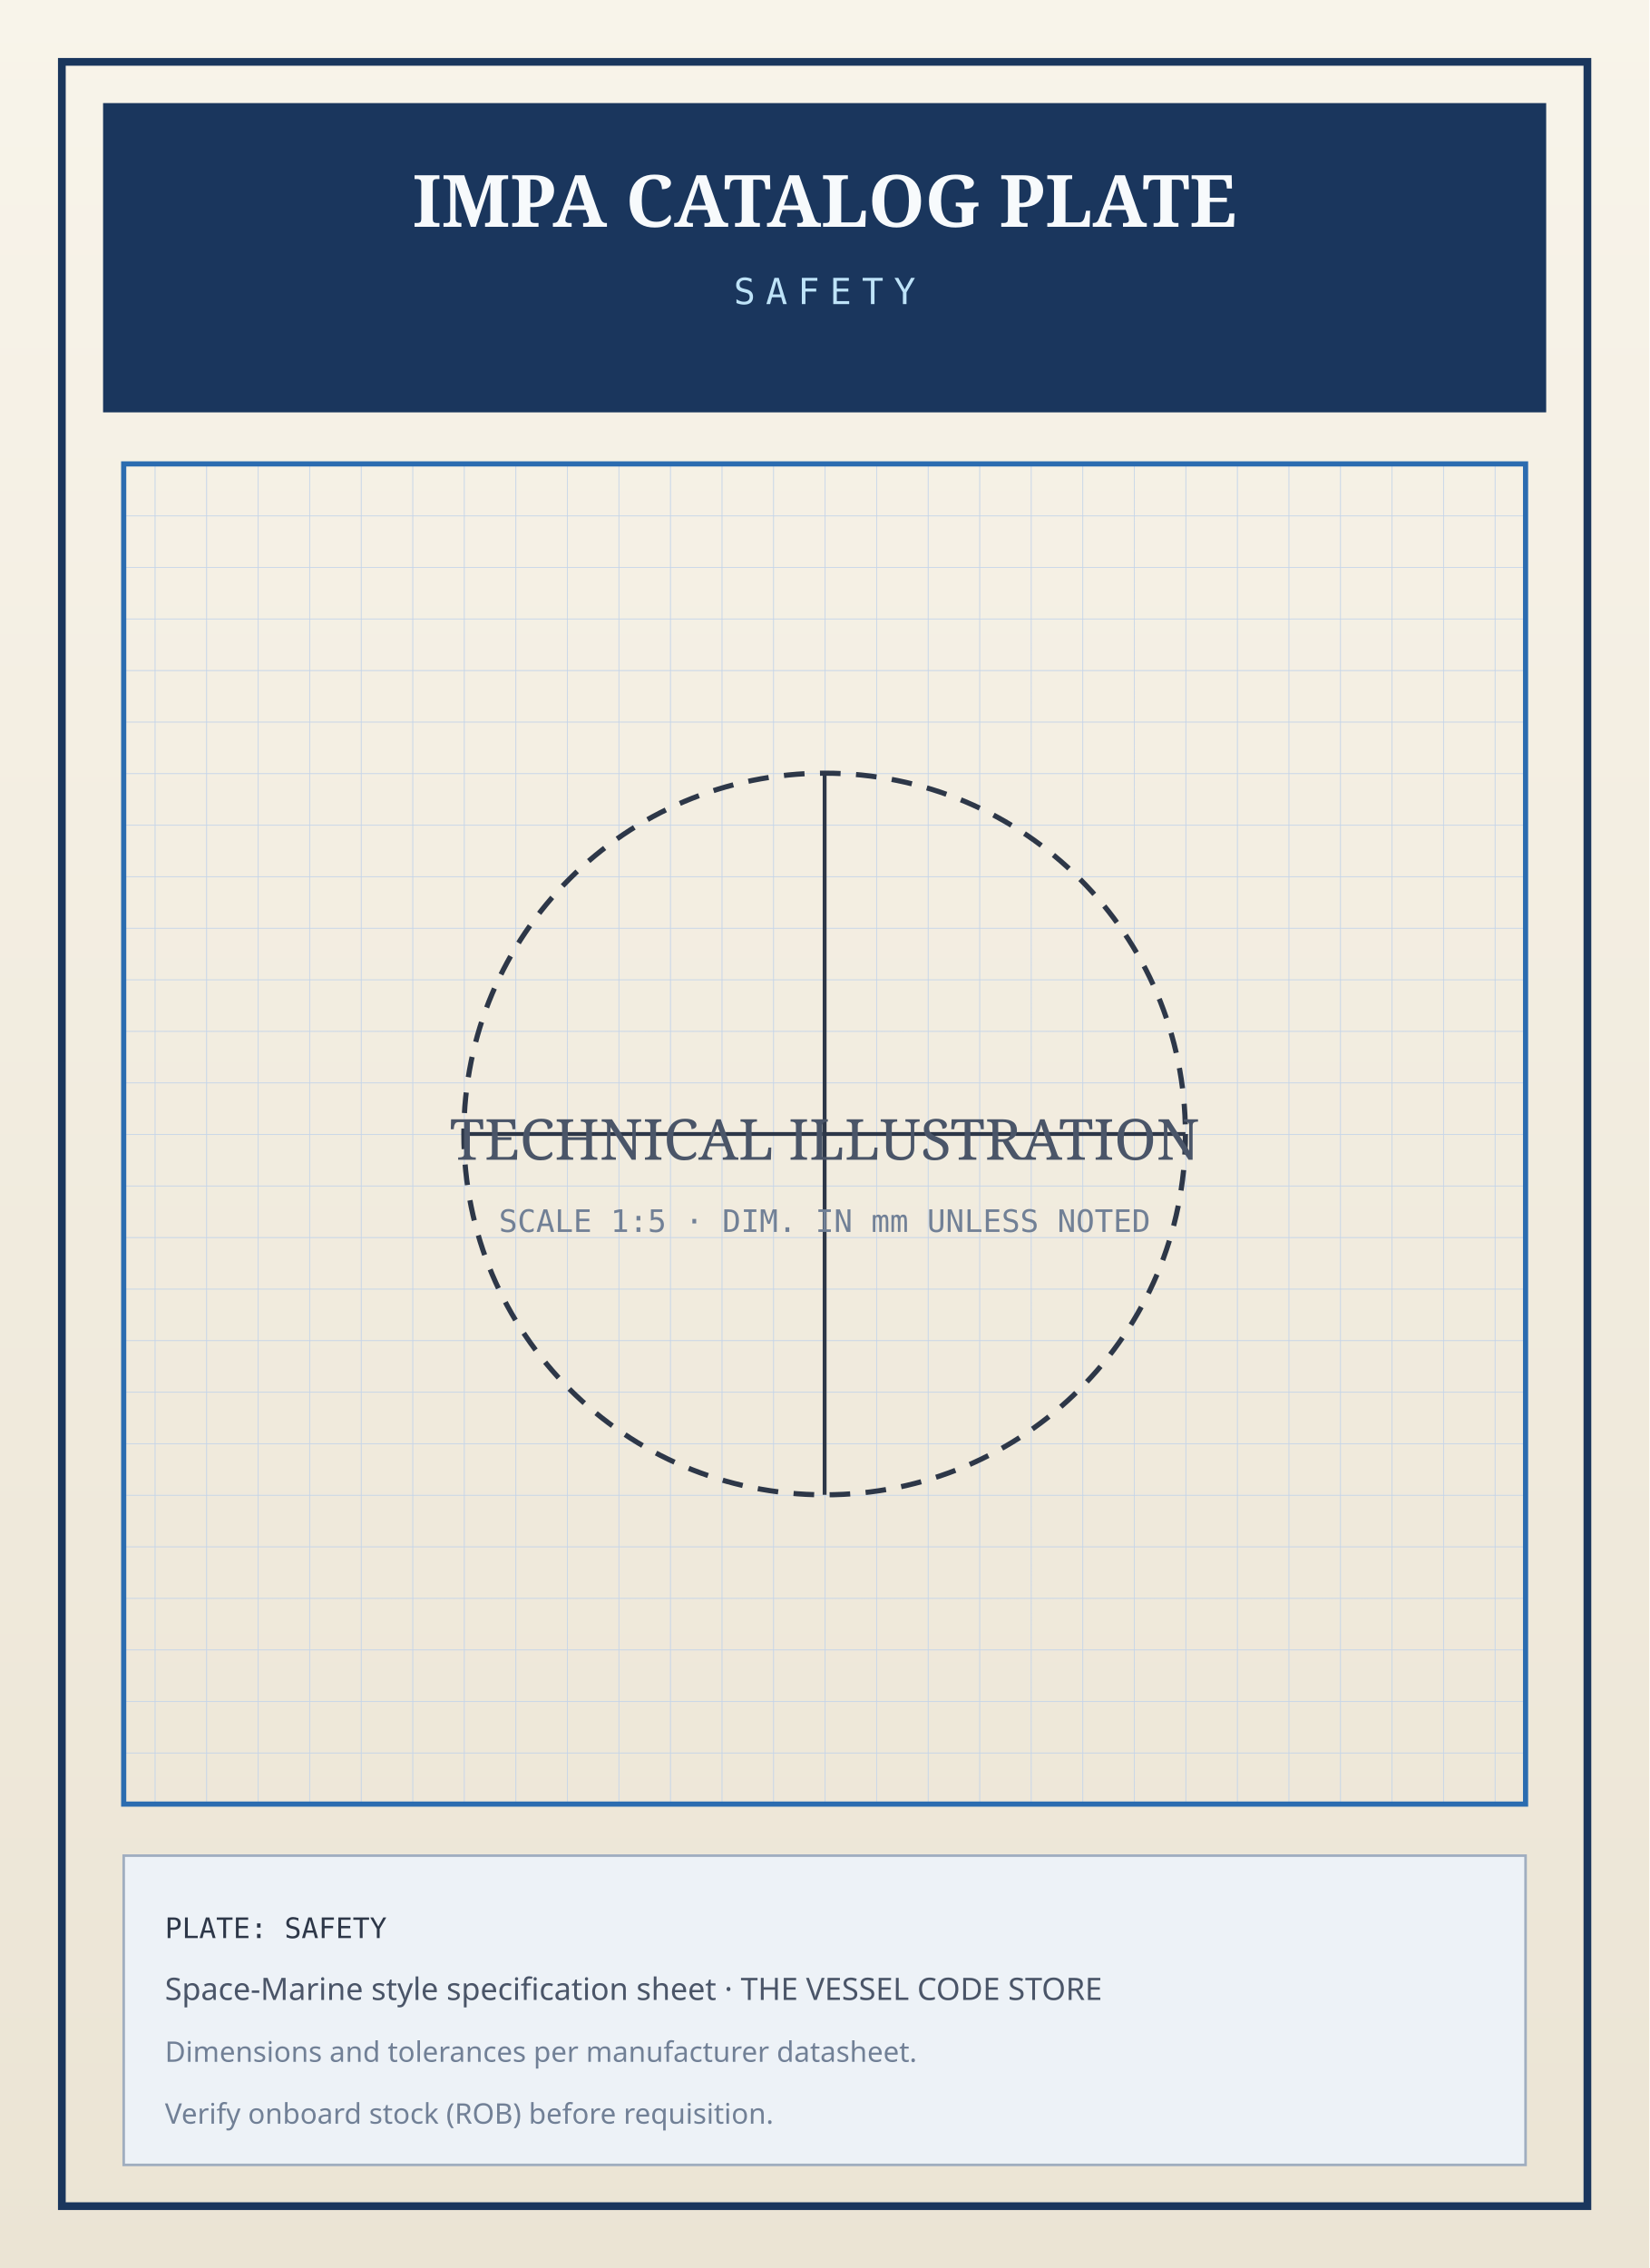
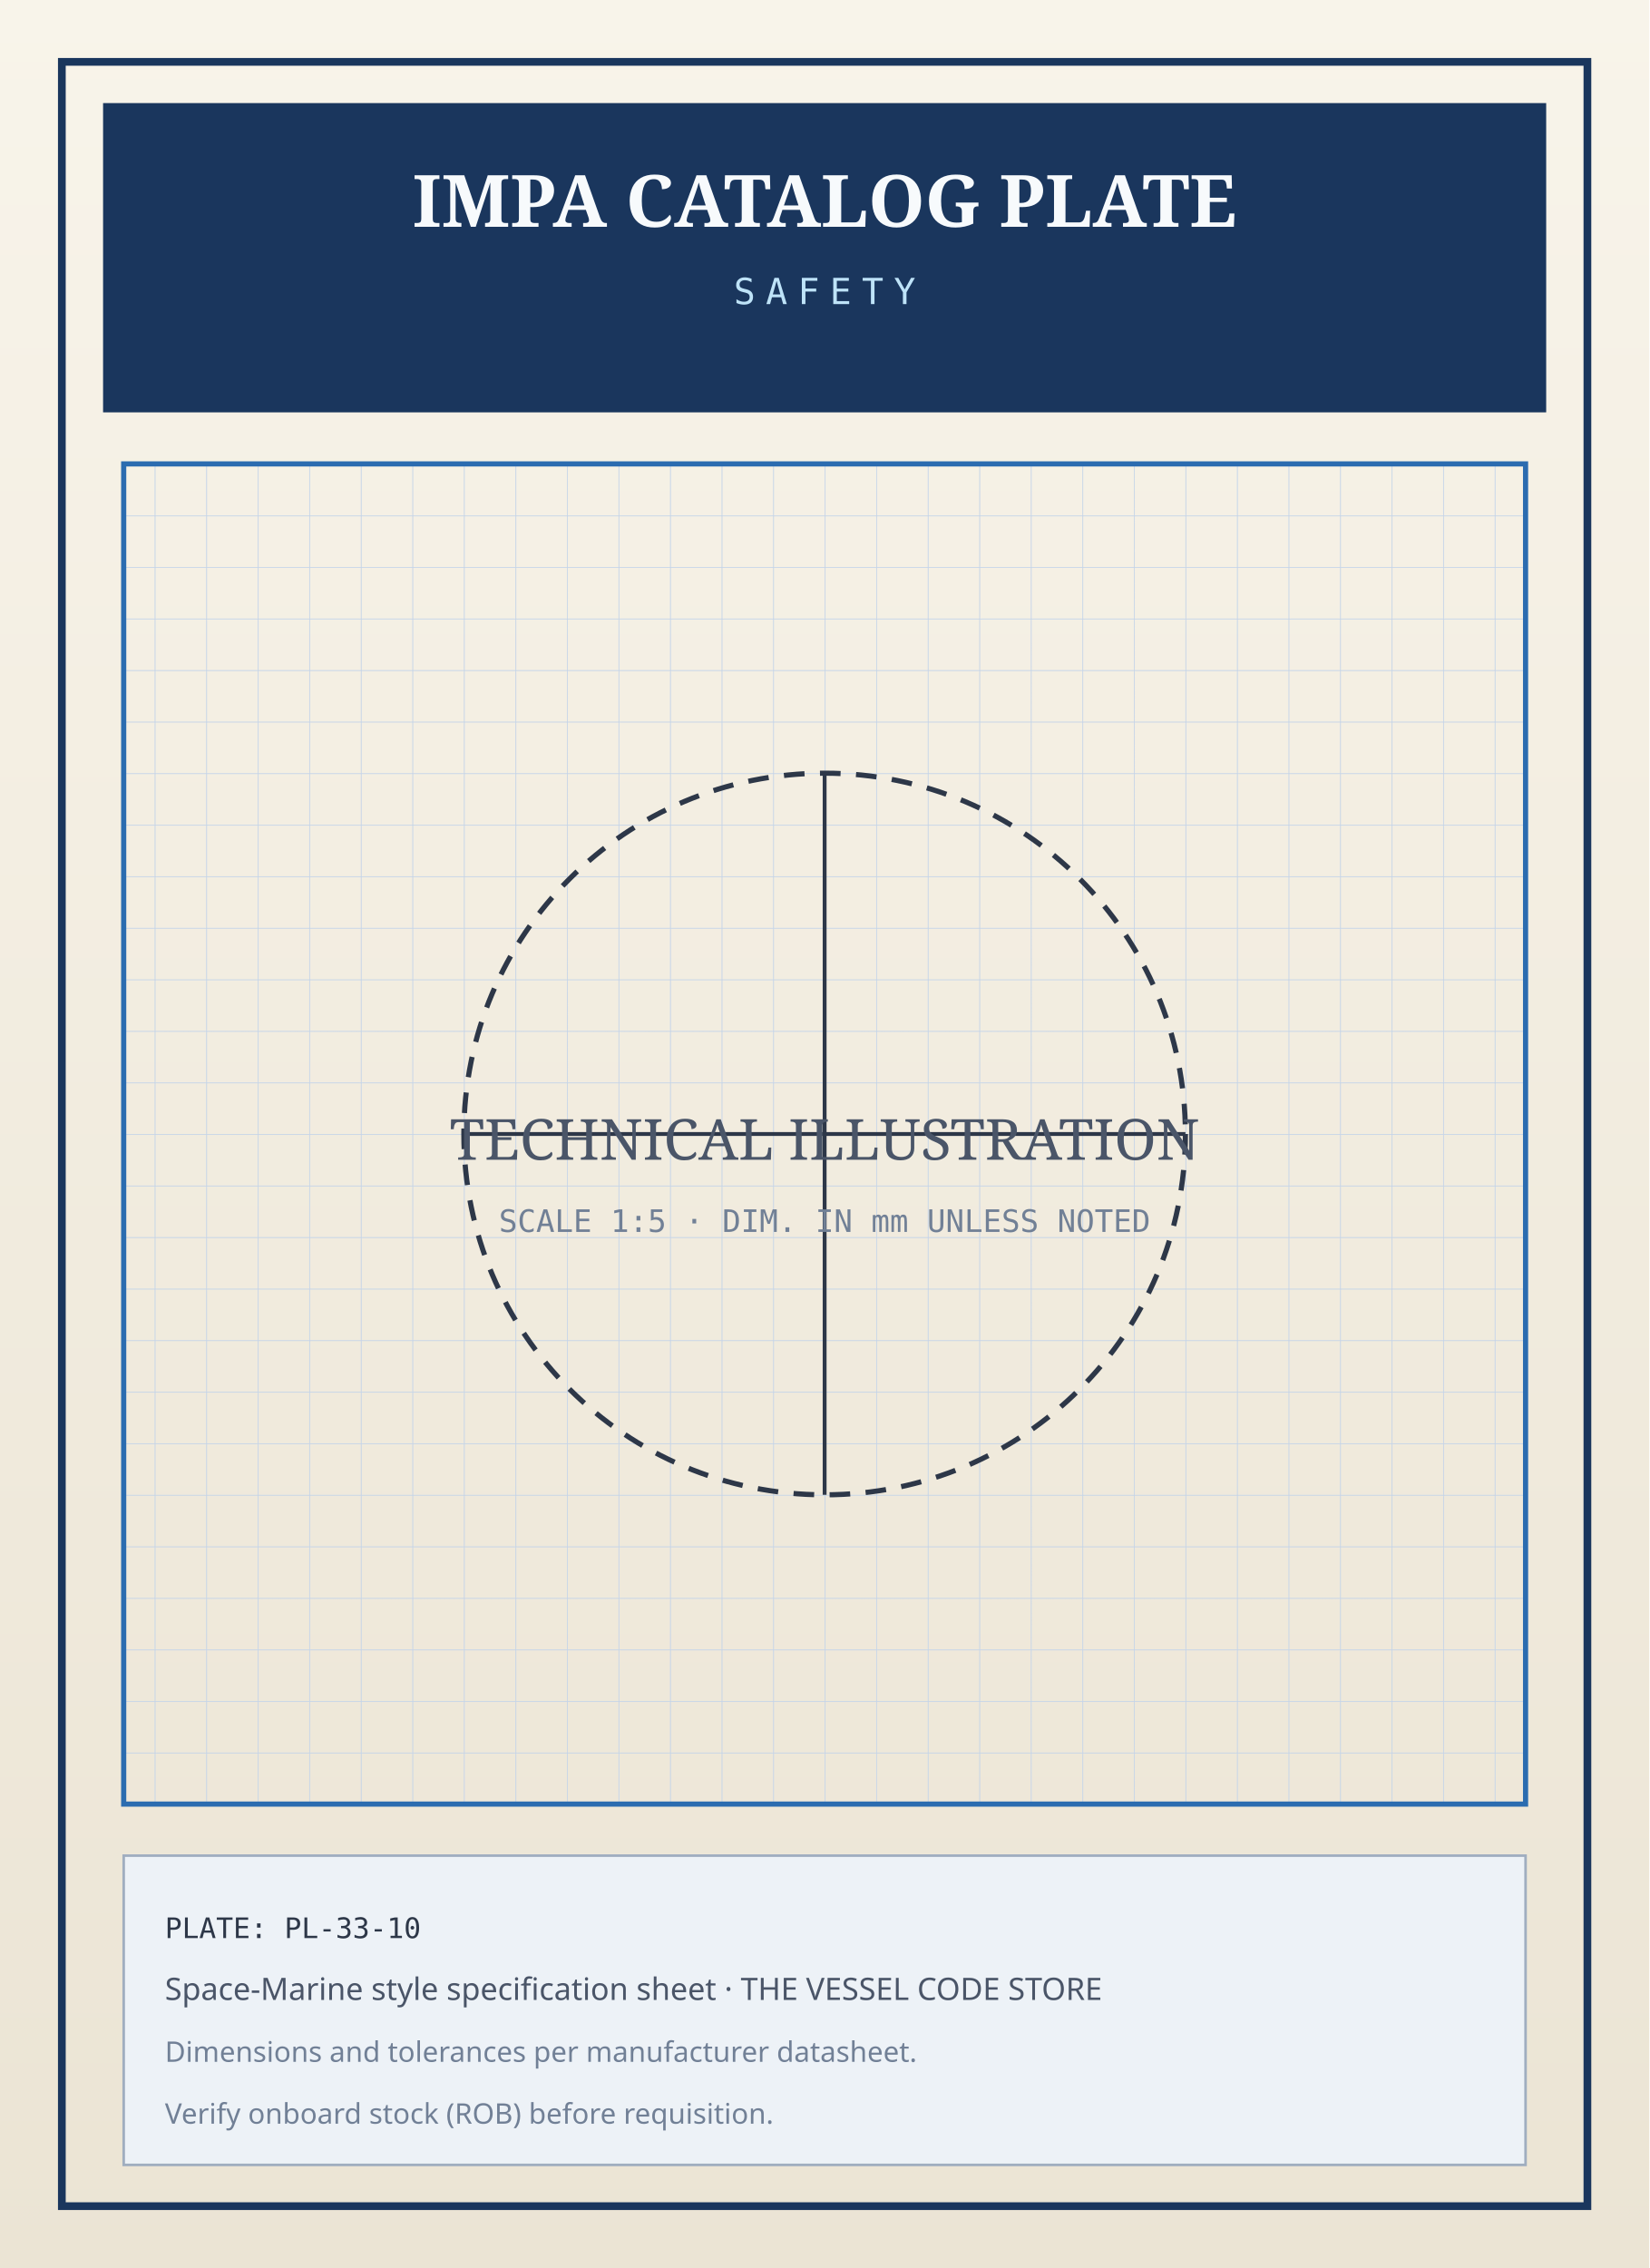
<svg xmlns="http://www.w3.org/2000/svg" viewBox="0 0 640 880" role="img" aria-label="SAFETY catalog plate">
  <defs>
    <pattern id="grid" width="20" height="20" patternUnits="userSpaceOnUse">
      <path d="M 20 0 L 0 0 0 20" fill="none" stroke="#c5d4e8" stroke-width="0.6" />
    </pattern>
    <linearGradient id="paper" x1="0" y1="0" x2="0" y2="1">
      <stop offset="0%" stop-color="#f8f4ea" />
      <stop offset="100%" stop-color="#ebe4d4" />
    </linearGradient>
  </defs>
  <rect width="640" height="880" fill="url(#paper)" />
  <rect x="24" y="24" width="592" height="832" fill="none" stroke="#1a365d" stroke-width="3" />
  <rect x="40" y="40" width="560" height="120" fill="#1a365d" />
  <text x="320" y="88" text-anchor="middle" fill="#f7fafc" font-family="Georgia, serif" font-size="28" font-weight="700">IMPA CATALOG PLATE</text>
  <text x="320" y="118" text-anchor="middle" fill="#bee3f8" font-family="ui-monospace, monospace" font-size="14" letter-spacing="4">SAFETY</text>
  <rect x="48" y="180" width="544" height="520" fill="url(#grid)" stroke="#2b6cb0" stroke-width="2" />
  <circle cx="320" cy="440" r="140" fill="none" stroke="#2d3748" stroke-width="2" stroke-dasharray="8 6" />
  <line x1="180" y1="440" x2="460" y2="440" stroke="#2d3748" stroke-width="1.5" />
  <line x1="320" y1="300" x2="320" y2="580" stroke="#2d3748" stroke-width="1.5" />
  <text x="320" y="450" text-anchor="middle" fill="#4a5568" font-family="Georgia, serif" font-size="22">TECHNICAL ILLUSTRATION</text>
  <text x="320" y="478" text-anchor="middle" fill="#718096" font-family="ui-monospace, monospace" font-size="12">SCALE 1:5 · DIM. IN mm UNLESS NOTED</text>
  <rect x="48" y="720" width="544" height="120" fill="#edf2f7" stroke="#a0aec0" stroke-width="1" />
-   <text x="64" y="752" fill="#2d3748" font-family="ui-monospace, monospace" font-size="11">PLATE: SAFETY</text>
+   <text x="64" y="752" fill="#2d3748" font-family="ui-monospace, monospace" font-size="11">PLATE: PL-33-10</text>
  <text x="64" y="776" fill="#4a5568" font-family="ui-sans-serif, system-ui" font-size="12">Space-Marine style specification sheet · THE VESSEL CODE STORE</text>
  <text x="64" y="800" fill="#718096" font-family="ui-sans-serif, system-ui" font-size="11">Dimensions and tolerances per manufacturer datasheet.</text>
  <text x="64" y="824" fill="#718096" font-family="ui-sans-serif, system-ui" font-size="11">Verify onboard stock (ROB) before requisition.</text>
</svg>
